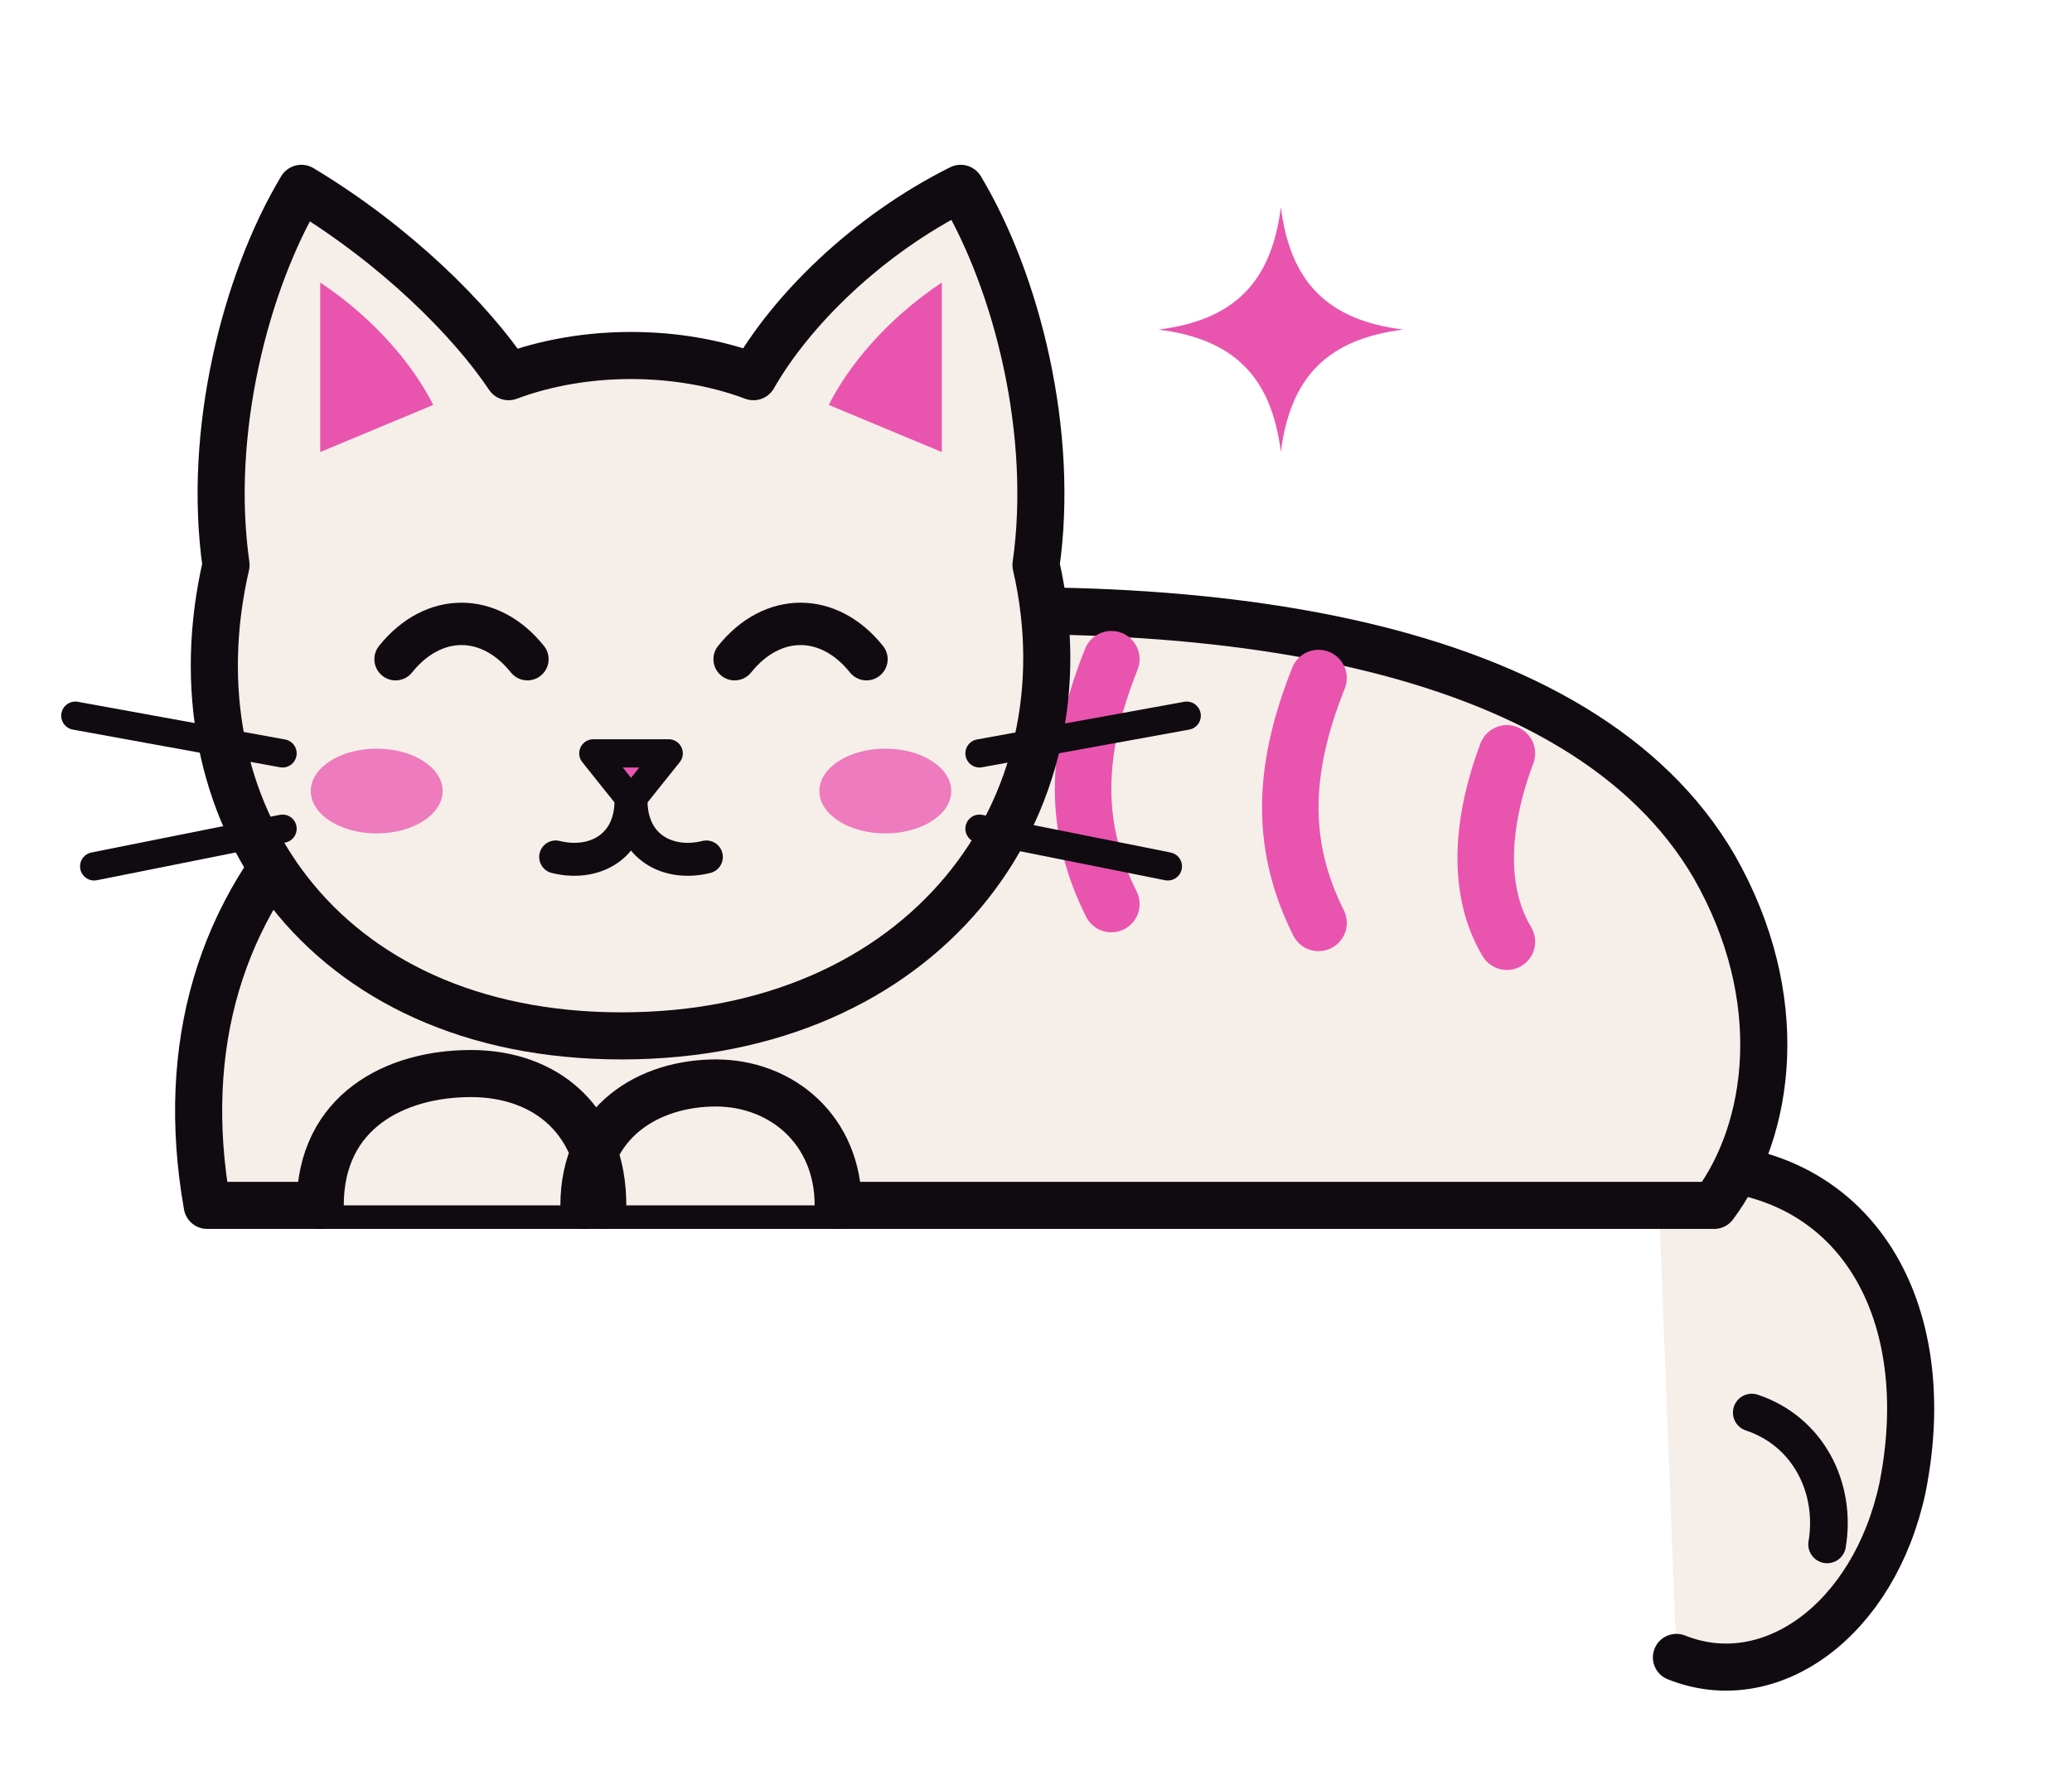
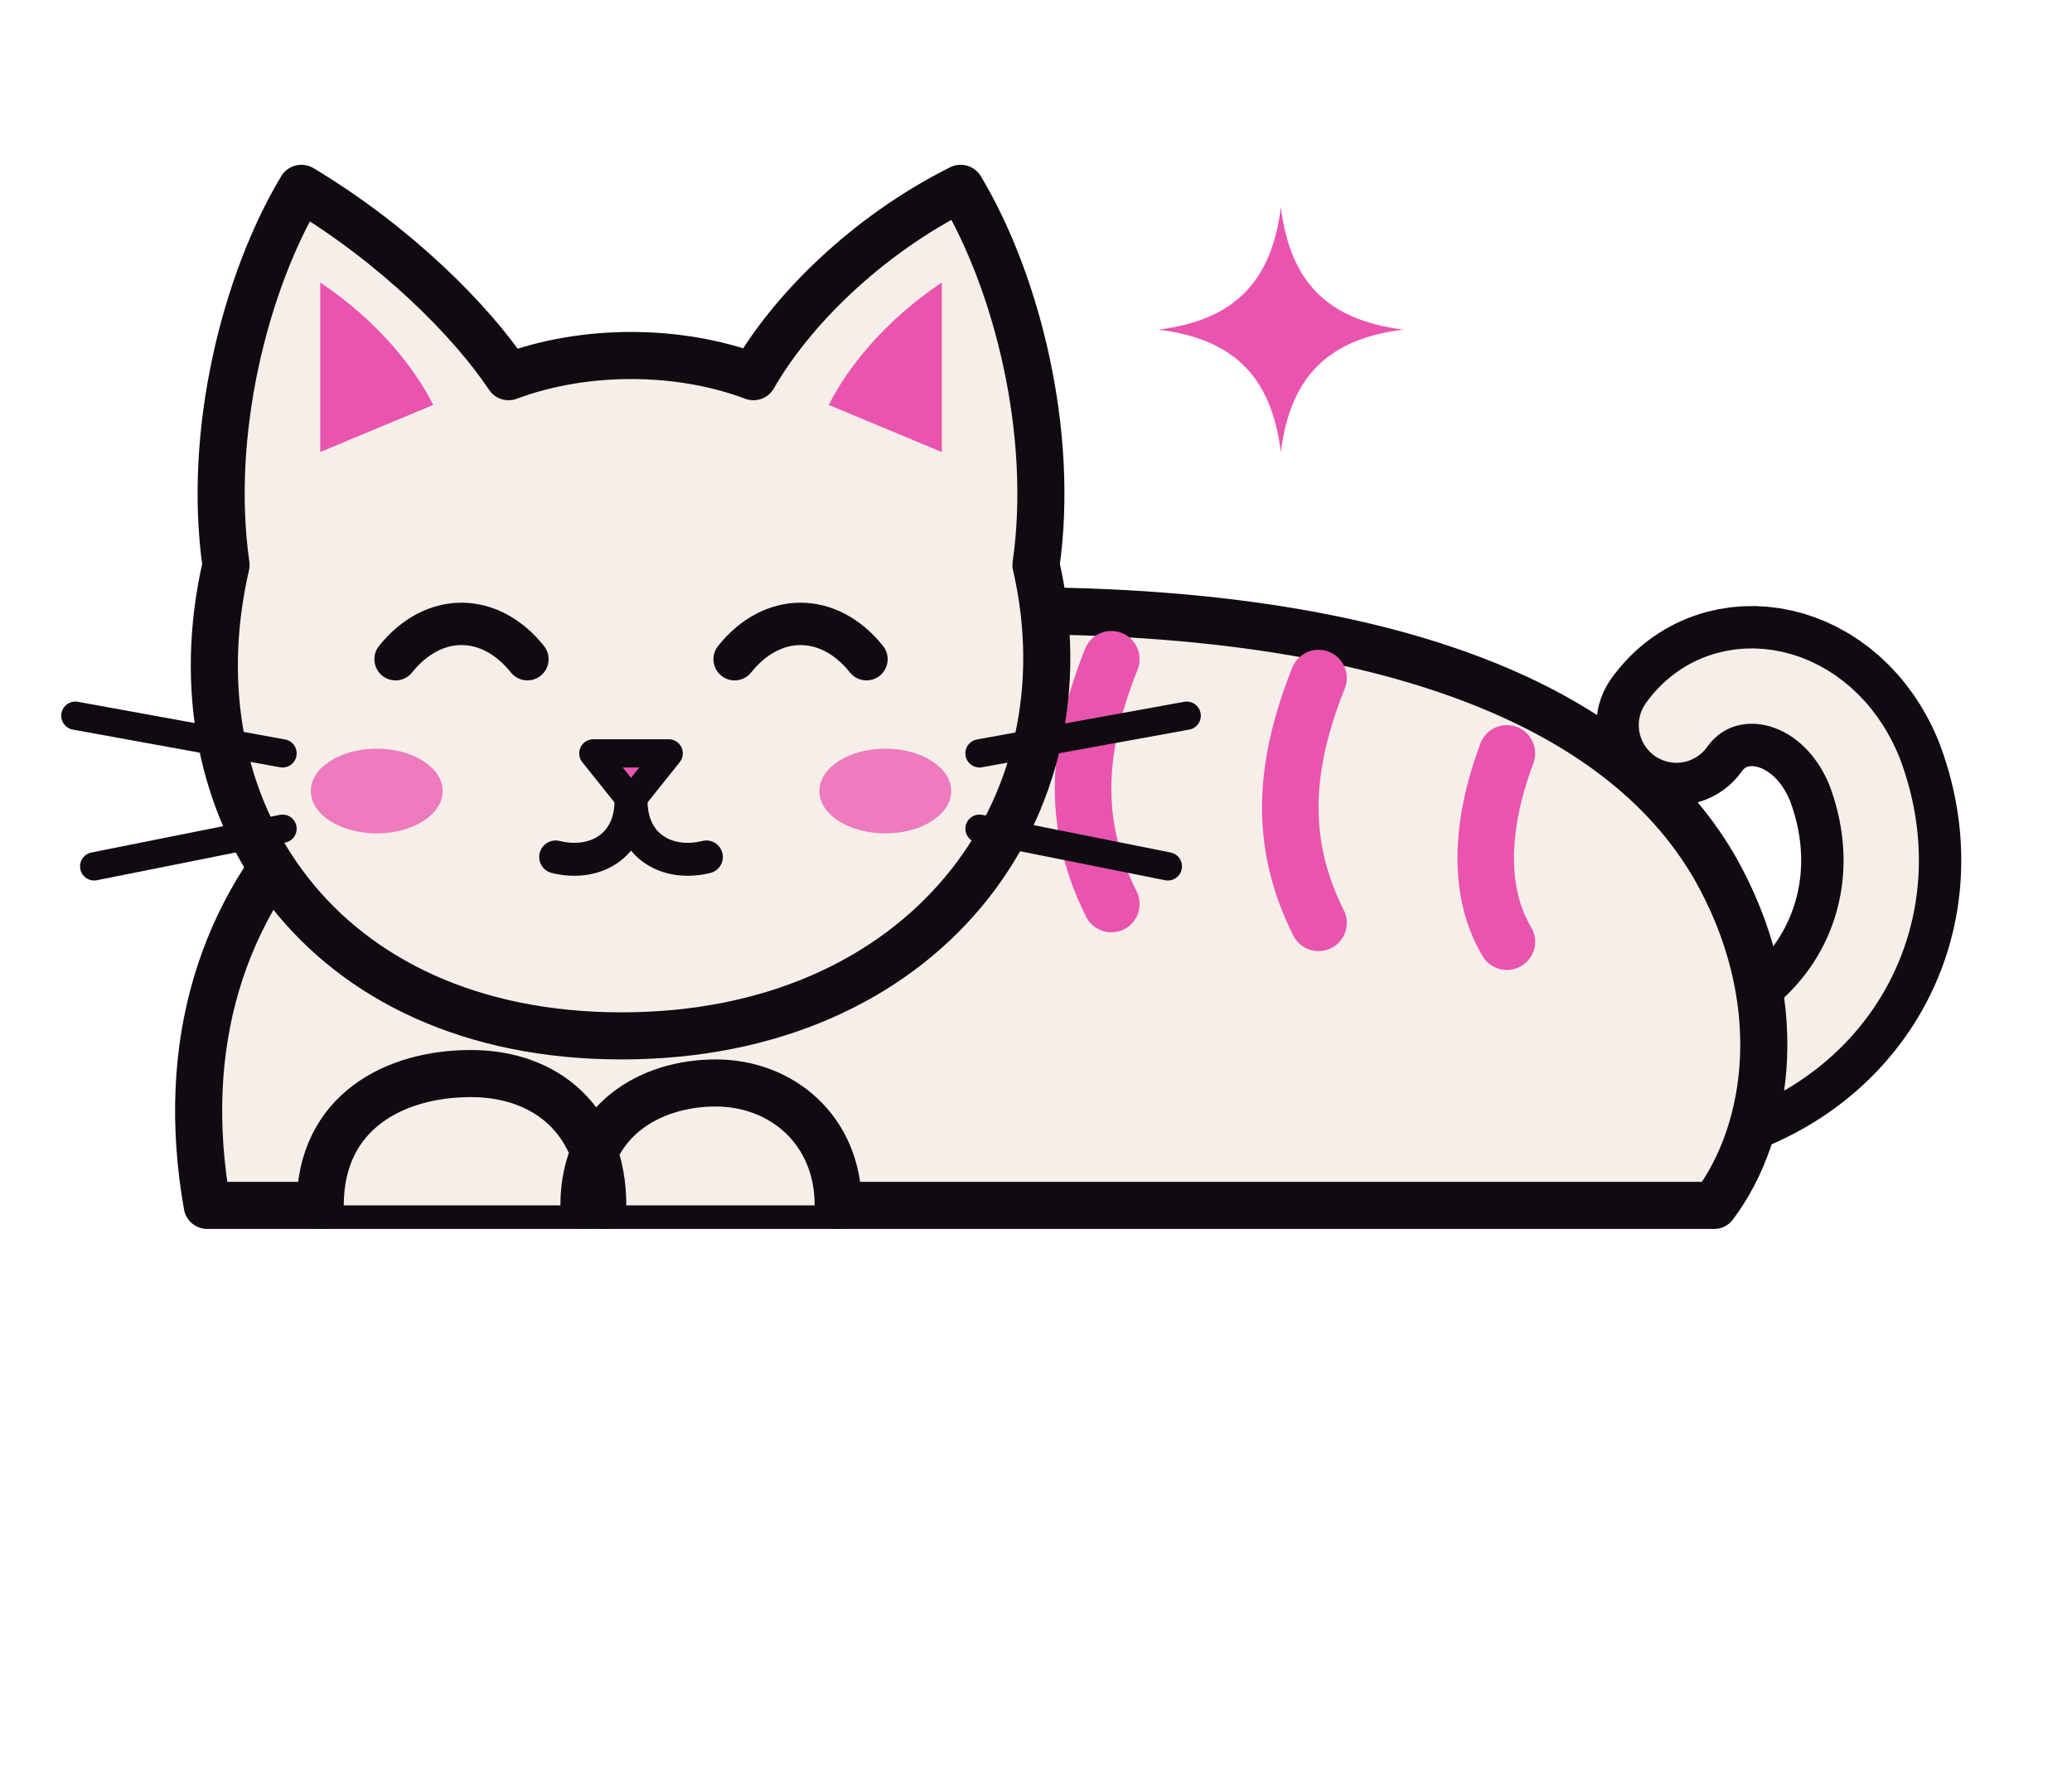
<svg xmlns="http://www.w3.org/2000/svg" viewBox="0 0 220 190" fill="none" stroke="#0F0B10" stroke-width="5" stroke-linecap="round" stroke-linejoin="round">
-   <path d="M176 124c20-2 30 14 26 34-3 14-14 22-24 18" fill="#F6EEE9" />
-   <path d="M186 150c6 2 9 8 8 14" stroke-width="4" />
+   <path d="M176 116c18-2 28-18 22-34-4-10-15-12-20-5" stroke-width="17" />
+   <path d="M176 116c18-2 28-18 22-34-4-10-15-12-20-5" stroke="#F6EEE9" stroke-width="8" />
  <path d="M22 128c-6-34 18-58 62-62 44-4 84 2 98 26 8 14 6 28 0 36z" fill="#F6EEE9" />
  <path d="M118 70c-4 10-4 18 0 26M140 72c-4 10-4 18 0 26M160 80c-3 8-3 15 0 20" stroke="#E954AF" stroke-width="6" />
  <path d="M34 128c0-10 8-14 16-14s14 5 14 14M62 128c0-9 7-13 14-13s13 5 13 13" fill="#F6EEE9" />
  <path d="M24 60c-2-14 2-30 8-40 10 6 18 14 22 20 8-3 18-3 26 0 4-7 12-15 22-20 6 10 10 26 8 40 6 26-12 50-44 50S18 86 24 60z" fill="#F6EEE9" />
  <path d="M34 30c6 4 10 9 12 13l-12 5zM100 30c-6 4-10 9-12 13l12 5z" fill="#E954AF" stroke="none" />
  <path d="M42 70c4-5 10-5 14 0M78 70c4-5 10-5 14 0" stroke-width="4.5" />
  <ellipse cx="40" cy="84" rx="7" ry="4.5" fill="#E954AF" stroke="none" opacity=".75" />
  <ellipse cx="94" cy="84" rx="7" ry="4.5" fill="#E954AF" stroke="none" opacity=".75" />
  <path d="M63 80h8l-4 5z" fill="#E954AF" stroke-width="3" />
  <path d="M67 85c0 5-4 7-8 6M67 85c0 5 4 7 8 6" stroke-width="3.5" />
  <path d="M30 80 8 76M30 88 10 92M104 80l22-4M104 88l20 4" stroke-width="3" />
  <path d="M136 22c1 8 5 12 13 13-8 1-12 5-13 13-1-8-5-12-13-13 8-1 12-5 13-13z" fill="#E954AF" stroke="none" />
</svg>
